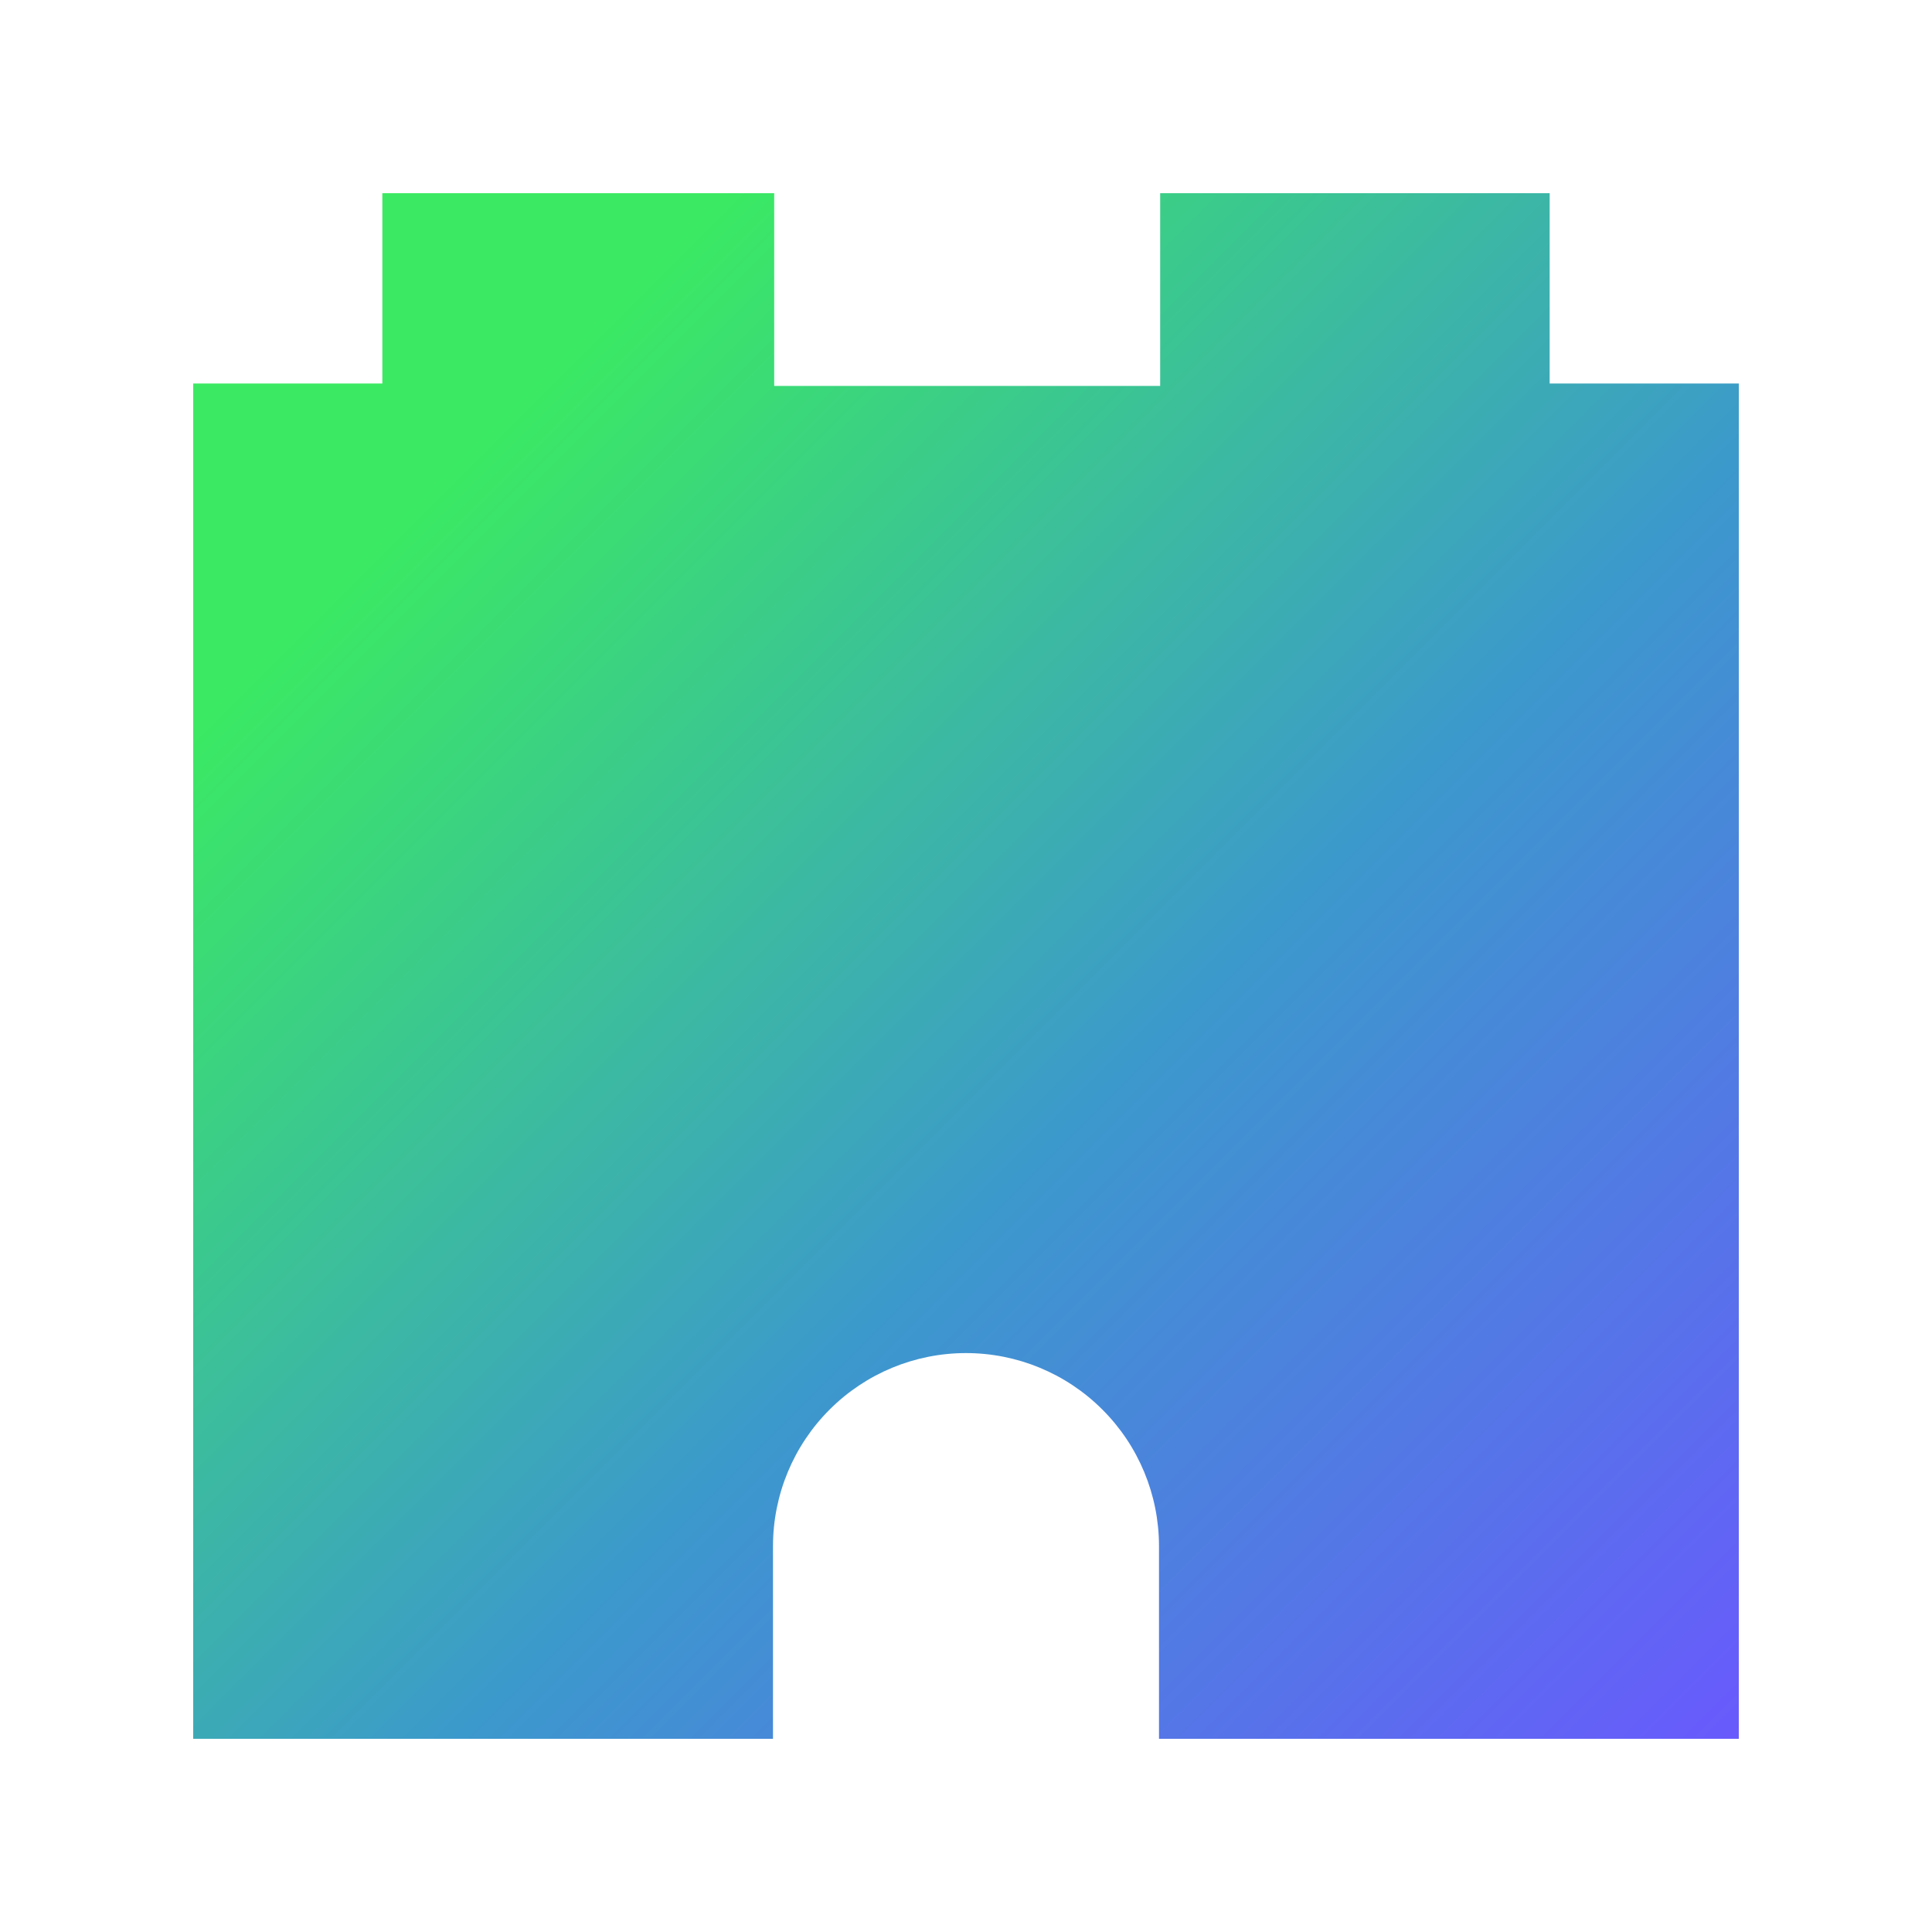
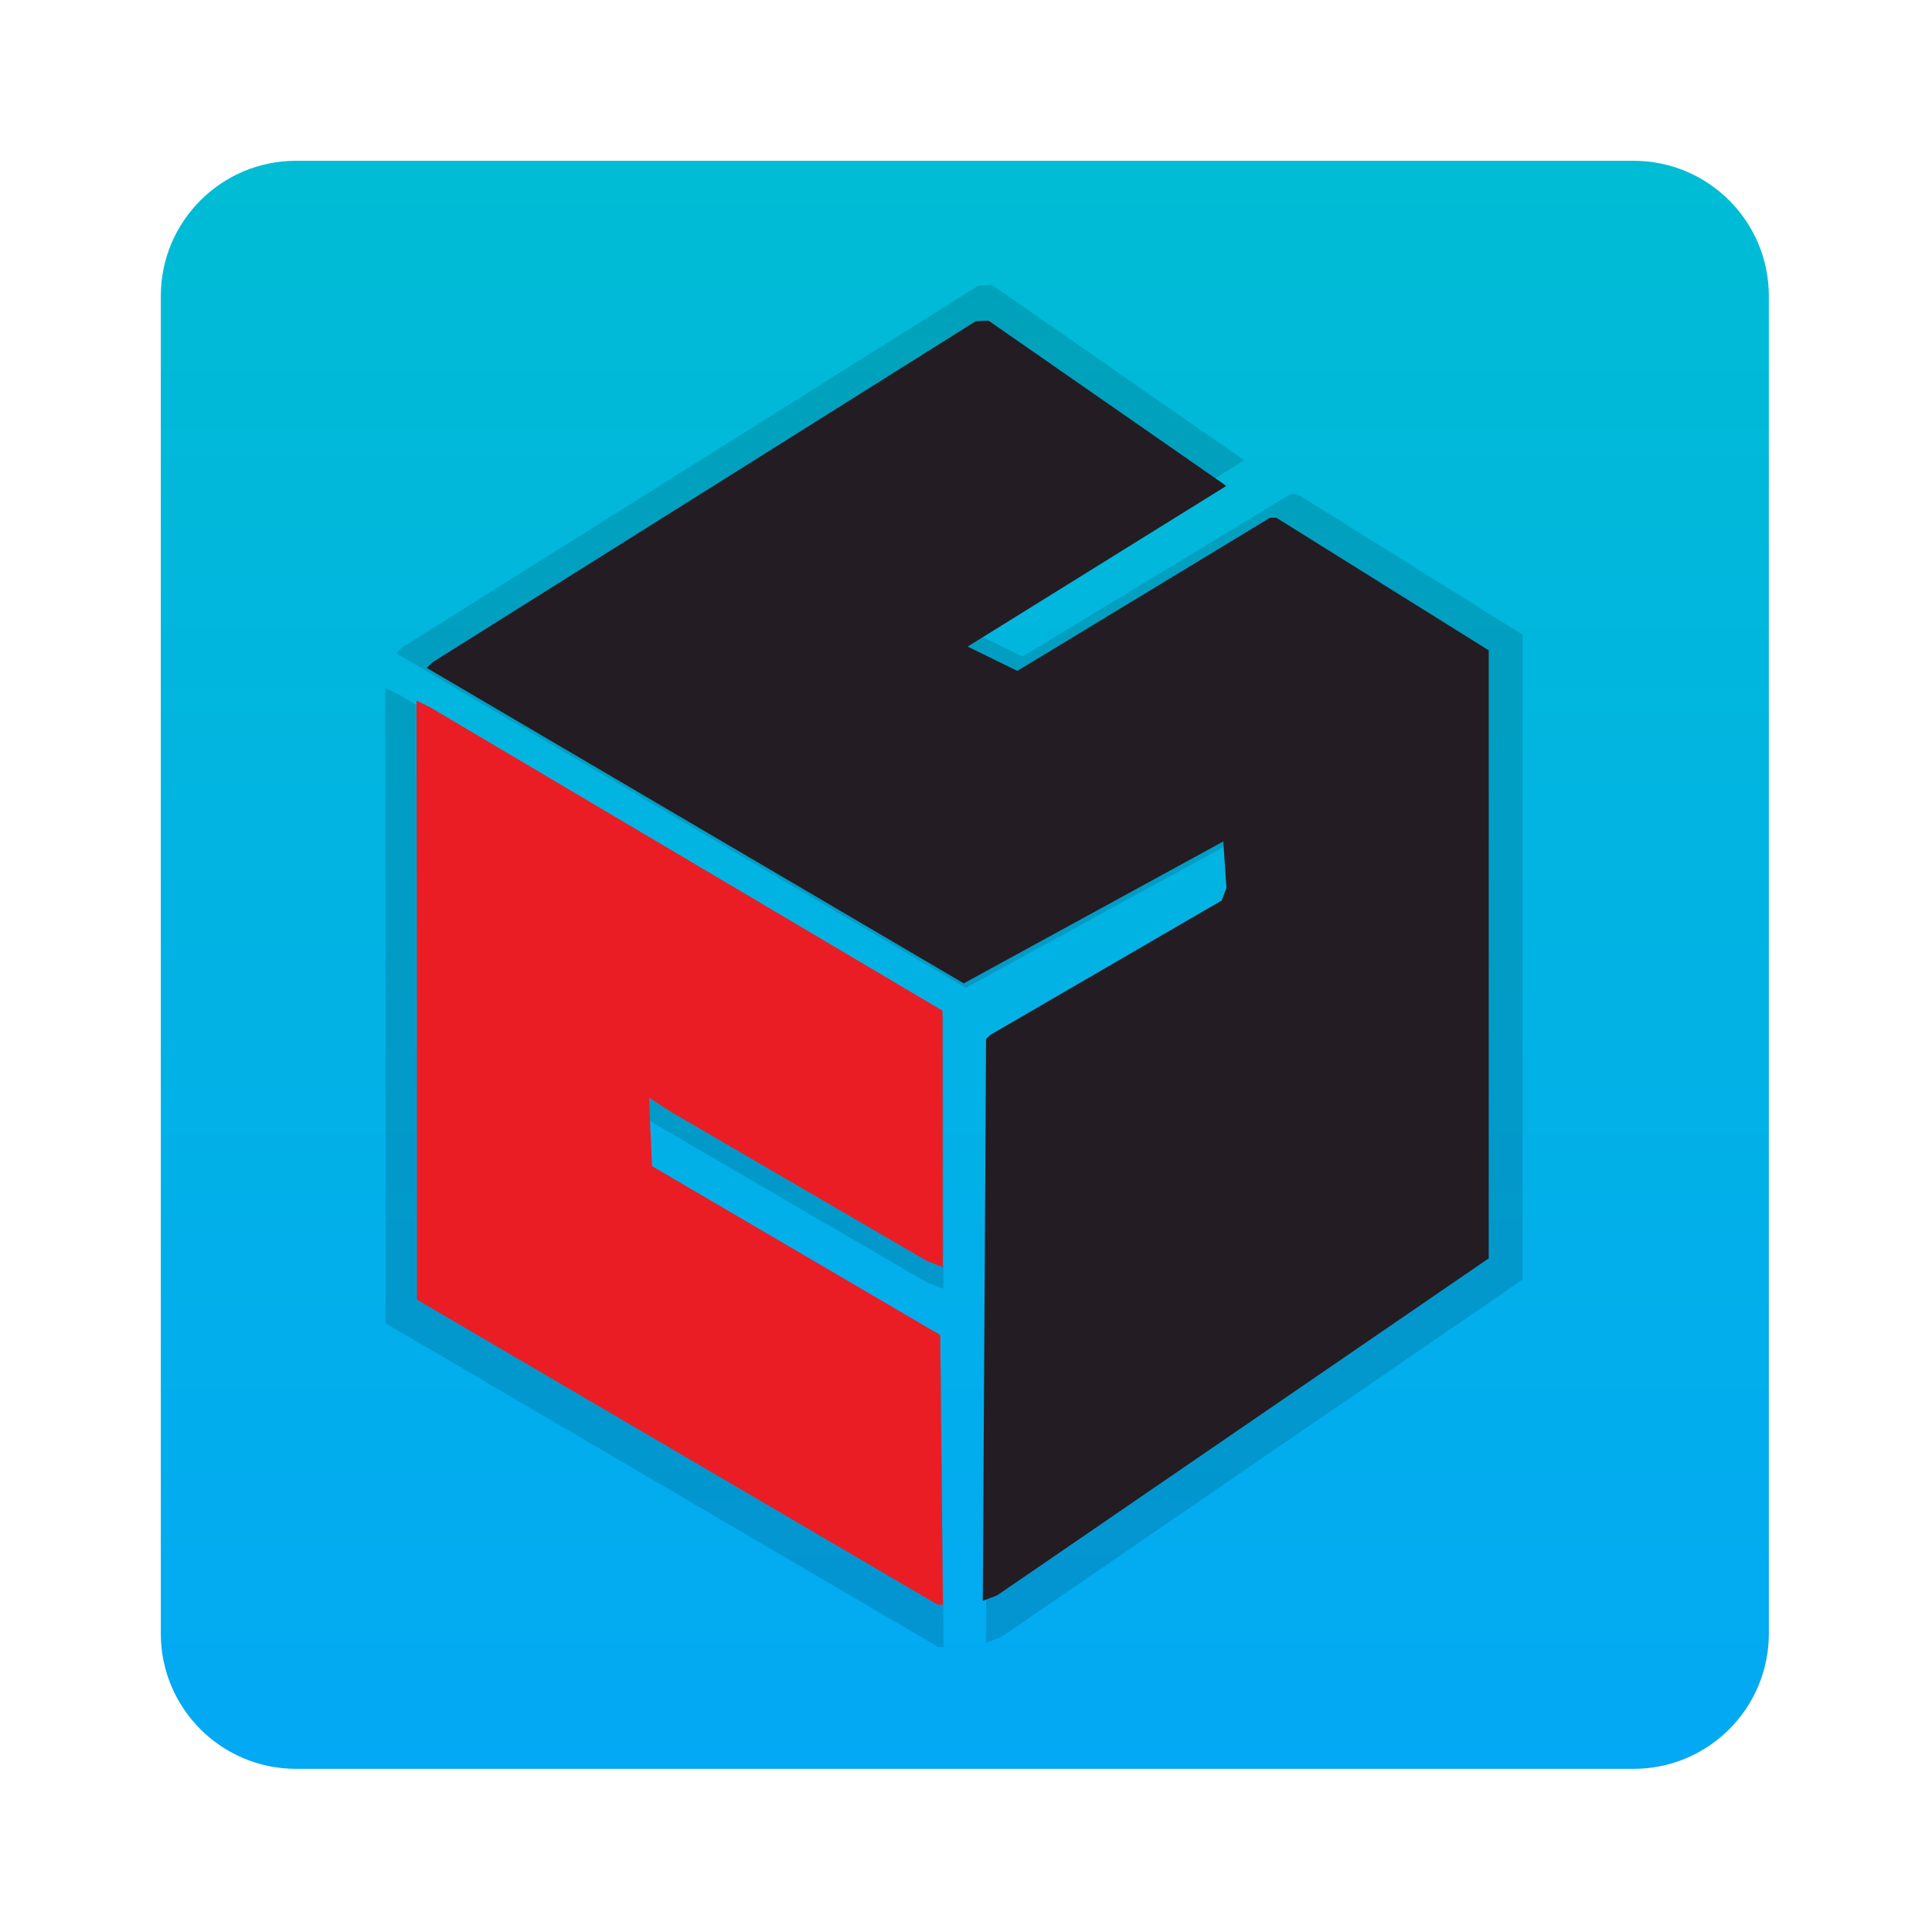
- <svg xmlns="http://www.w3.org/2000/svg" width="40" height="40" viewBox="0 0 40 40" fill="none">
-   <path d="M32.084 7.94V4H24.02V7.99H16.029V4H7.916V7.94H4V36H16.004V32.005C16.006 30.946 16.427 29.931 17.177 29.183C17.926 28.434 18.941 28.014 20 28.014C21.059 28.014 22.074 28.434 22.823 29.183C23.573 29.931 23.994 30.946 23.996 32.005V36H36V7.94H32.084Z" fill="url(#paint0_linear)" />
+ <svg xmlns="http://www.w3.org/2000/svg" xmlns:xlink="http://www.w3.org/1999/xlink" viewBox="0 0 500 500">
  <defs>
-     <linearGradient id="paint0_linear" x1="2.942" y1="4.9" x2="37.777" y2="39.734" gradientUnits="userSpaceOnUse">
-       <stop offset="0.159" stop-color="#3BEA62" />
-       <stop offset="0.54" stop-color="#3C99CC" />
-       <stop offset="0.937" stop-color="#6B57FF" />
+     <linearGradient gradientUnits="userSpaceOnUse" x1="249.696" y1="41.616" x2="249.696" y2="457.776" id="gradient-2-0" xlink:href="#gradient-2" />
+     <linearGradient id="gradient-2">
+       <stop offset="0" style="stop-color: rgb(0, 188, 212);" />
+       <stop offset="1" style="stop-color: rgb(3, 169, 244);" />
    </linearGradient>
  </defs>
+   <rect style="stroke: rgb(0, 188, 212); stroke-width: 0px; fill: url('#gradient-2-0');" x="41.616" y="41.616" width="416.16" height="416.16" rx="35" ry="35" transform="matrix(1, 0, 0, 1, -5.684341886080802e-14, 0)" />
+   <g transform="matrix(1.060716, 0, 0, 1.060716, -14.62803, -14.27504)" style="">
+     <path d="M 107.903 259.274 L 107.903 336.341 L 175.293 375.817 L 242.682 415.291 L 243.351 415.291 L 244.018 415.291 L 243.669 380.391 L 243.321 345.491 L 206.032 323.641 L 168.743 301.791 L 168.352 292.929 L 167.96 284.068 L 170.968 286.007 L 173.976 287.946 L 206.941 307.146 L 239.906 326.348 L 241.94 327.128 L 243.975 327.909 L 243.947 294.732 L 243.92 261.556 L 177.625 222.304 L 111.33 183.053 L 109.616 182.205 L 107.788 181.32 L 107.903 259.274" stroke="none" fill-rule="evenodd" style="stroke-width: 0px; stroke-opacity: 0; fill-opacity: 0.13;" />
+     <path d="M 182.188 127.291 L 111.898 171.426 L 111.181 172.143 L 110.464 172.86 L 179.944 213.674 L 249.423 254.488 L 283.006 236.125 L 316.59 217.761 L 316.996 223.792 L 317.401 229.822 L 316.78 231.441 L 316.158 233.06 L 286.281 250.411 L 256.404 267.763 L 255.799 268.319 L 255.192 268.873 L 254.768 341.587 L 254.344 414.3 L 256.207 413.584 L 258.069 412.87 L 321.673 369.268 L 385.276 325.666 L 385.279 246.985 L 385.28 168.305 L 357.796 151.146 L 330.312 133.988 L 329.502 133.988 L 328.694 133.988 L 295.991 153.808 L 263.287 173.627 L 256.858 170.48 L 250.432 167.332 L 283.879 146.559 L 317.328 125.785 L 316.959 125.494 L 316.59 125.204 L 286.195 104.083 L 255.8 82.961 L 254.14 83.058 L 252.479 83.155 L 182.188 127.291" stroke="none" fill-rule="evenodd" style="stroke-width: 0px; stroke-opacity: 0; fill-opacity: 0.13;" />
+   </g>
+   <g transform="matrix(1, 0, 0, 1, -5.684341886080802e-14, 0)">
+     <path d="M 107.903 259.274 L 107.903 336.341 L 175.293 375.817 L 242.682 415.291 L 243.351 415.291 L 244.018 415.291 L 243.669 380.391 L 243.321 345.491 L 206.032 323.641 L 168.743 301.791 L 168.352 292.929 L 167.96 284.068 L 170.968 286.007 L 173.976 287.946 L 206.941 307.146 L 239.906 326.348 L 241.94 327.128 L 243.975 327.909 L 243.947 294.732 L 243.92 261.556 L 177.625 222.304 L 111.33 183.053 L 109.616 182.205 L 107.788 181.32 L 107.903 259.274" stroke="none" fill="#ea1d25" fill-rule="evenodd" style="" />
+     <path d="M 182.188 127.291 L 111.898 171.426 L 111.181 172.143 L 110.464 172.86 L 179.944 213.674 L 249.423 254.488 L 283.006 236.125 L 316.59 217.761 L 316.996 223.792 L 317.401 229.822 L 316.78 231.441 L 316.158 233.06 L 286.281 250.411 L 256.404 267.763 L 255.799 268.319 L 255.192 268.873 L 254.768 341.587 L 254.344 414.3 L 256.207 413.584 L 258.069 412.87 L 321.673 369.268 L 385.276 325.666 L 385.279 246.985 L 385.28 168.305 L 357.796 151.146 L 330.312 133.988 L 329.502 133.988 L 328.694 133.988 L 295.991 153.808 L 263.287 173.627 L 256.858 170.48 L 250.432 167.332 L 283.879 146.559 L 317.328 125.785 L 316.959 125.494 L 316.59 125.204 L 286.195 104.083 L 255.8 82.961 L 254.14 83.058 L 252.479 83.155 L 182.188 127.291" stroke="none" fill="#241c23" fill-rule="evenodd" style="" />
+   </g>
</svg>
